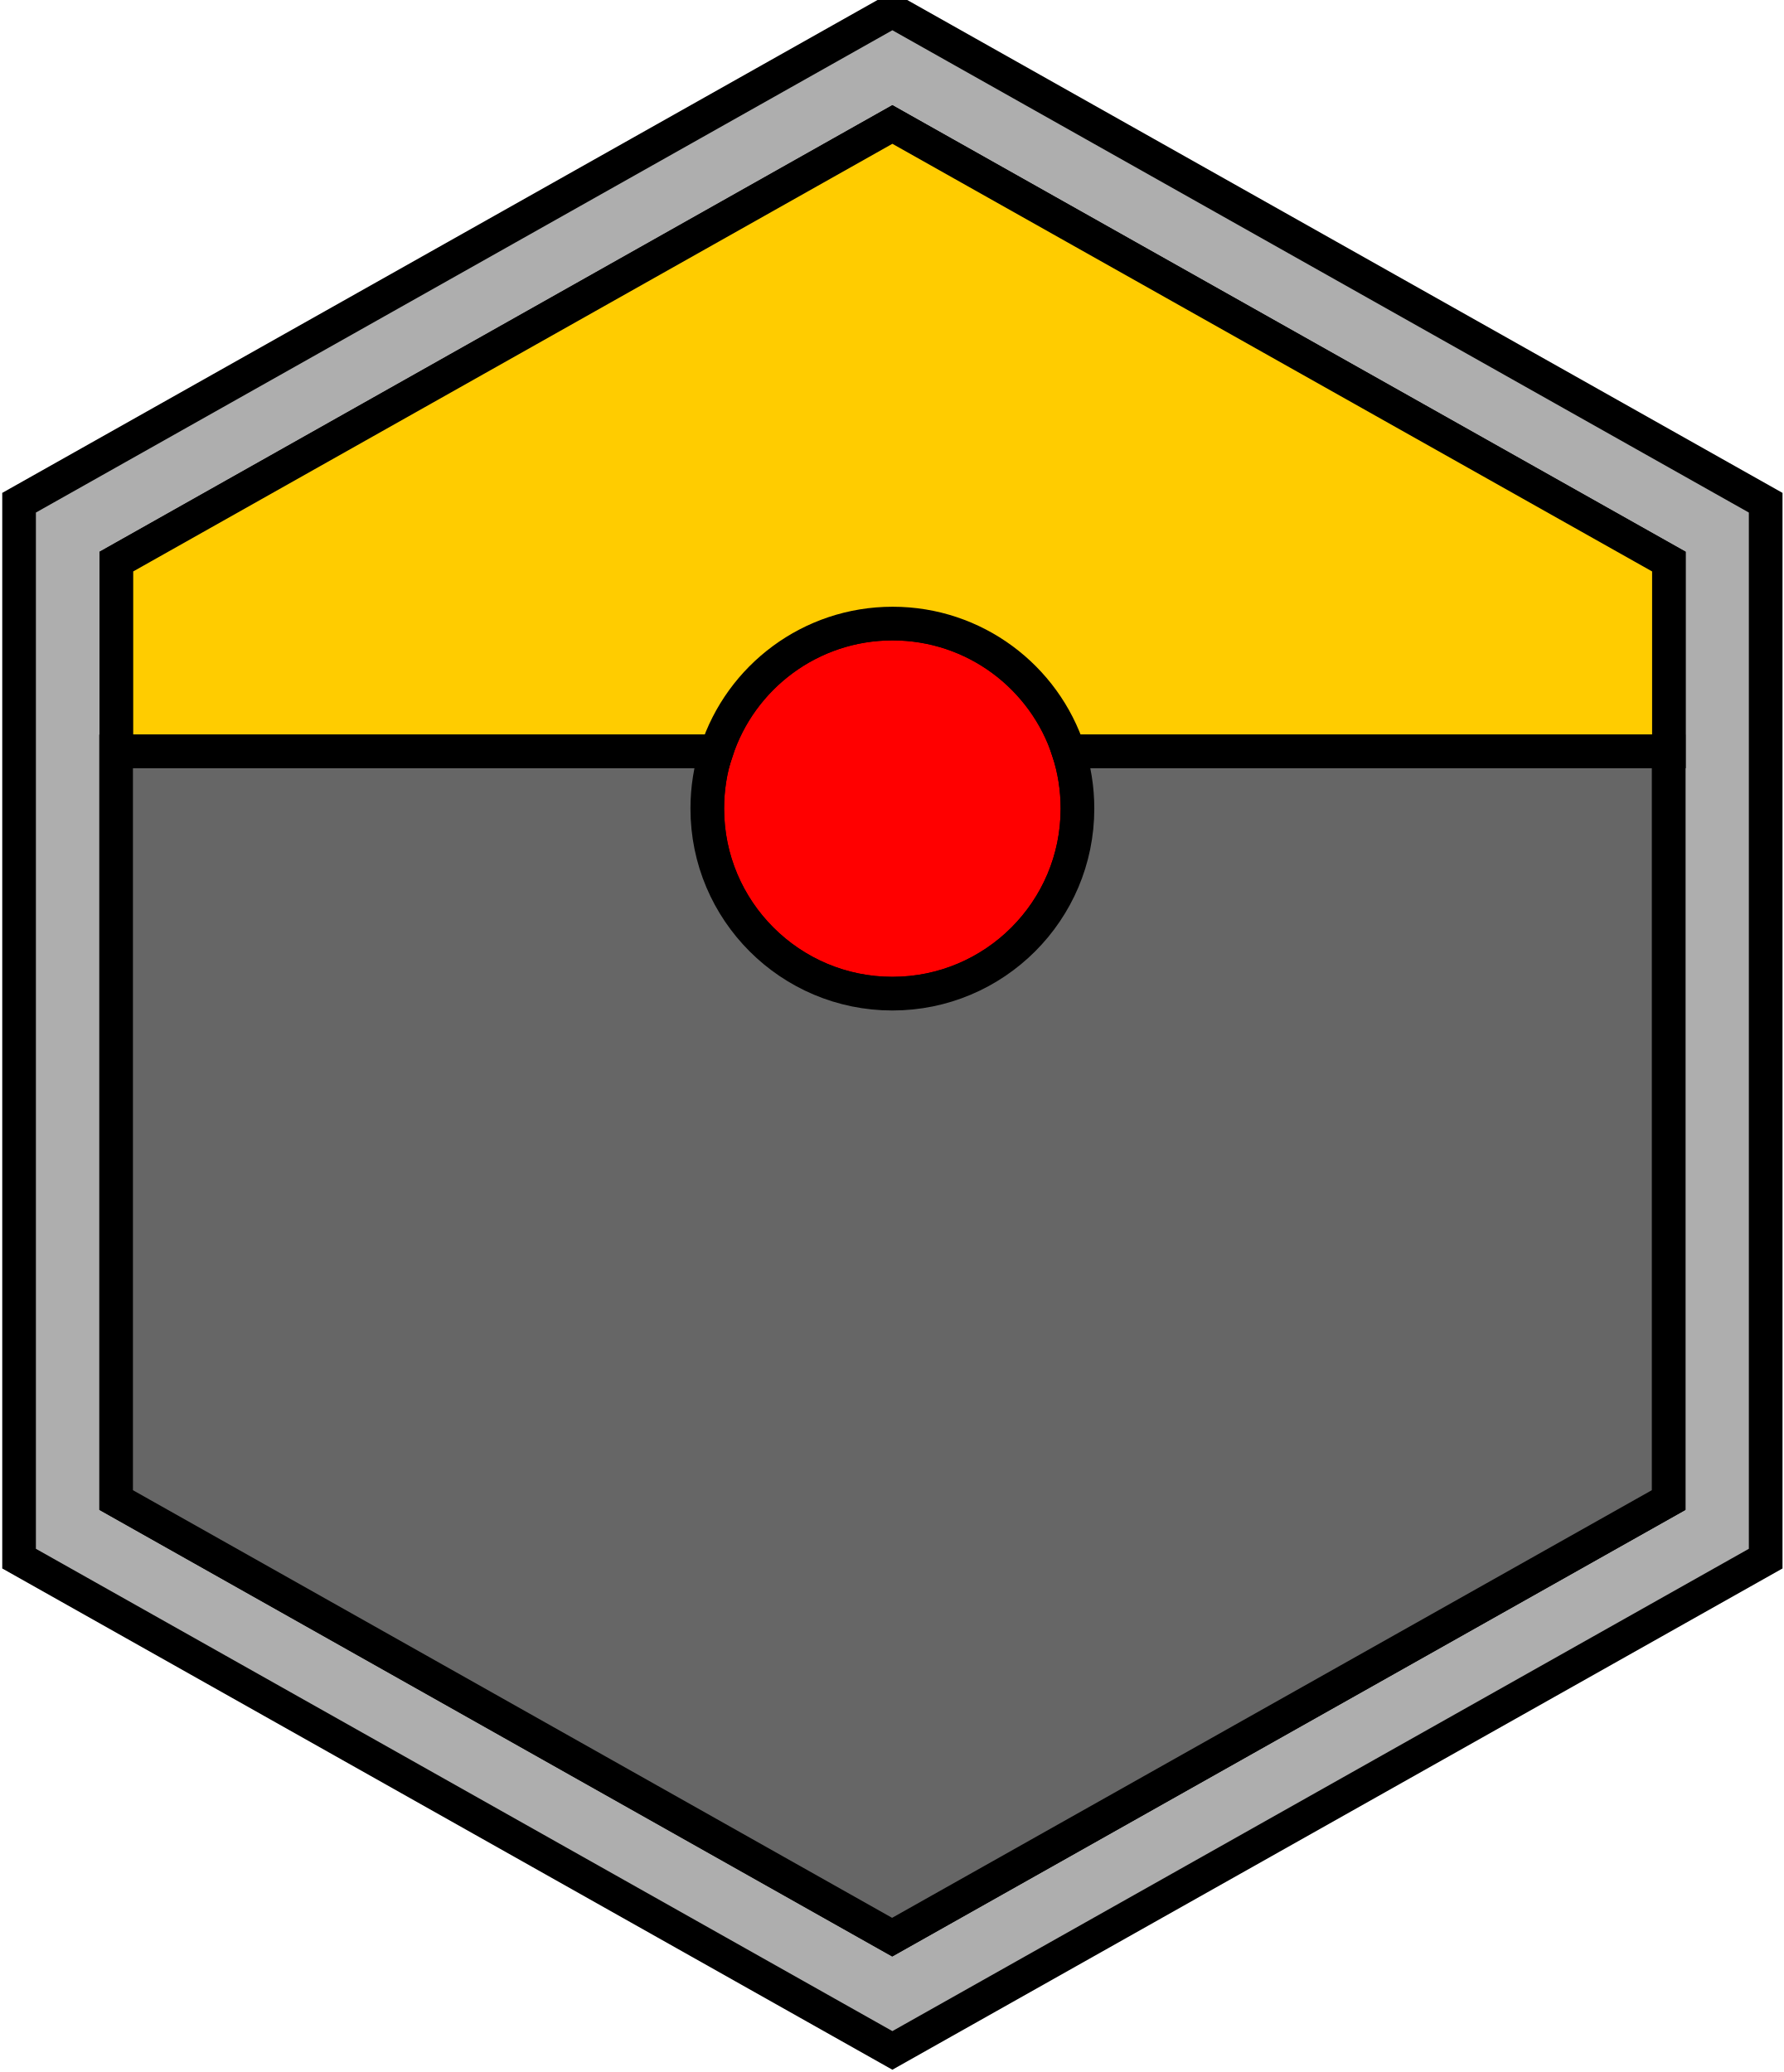
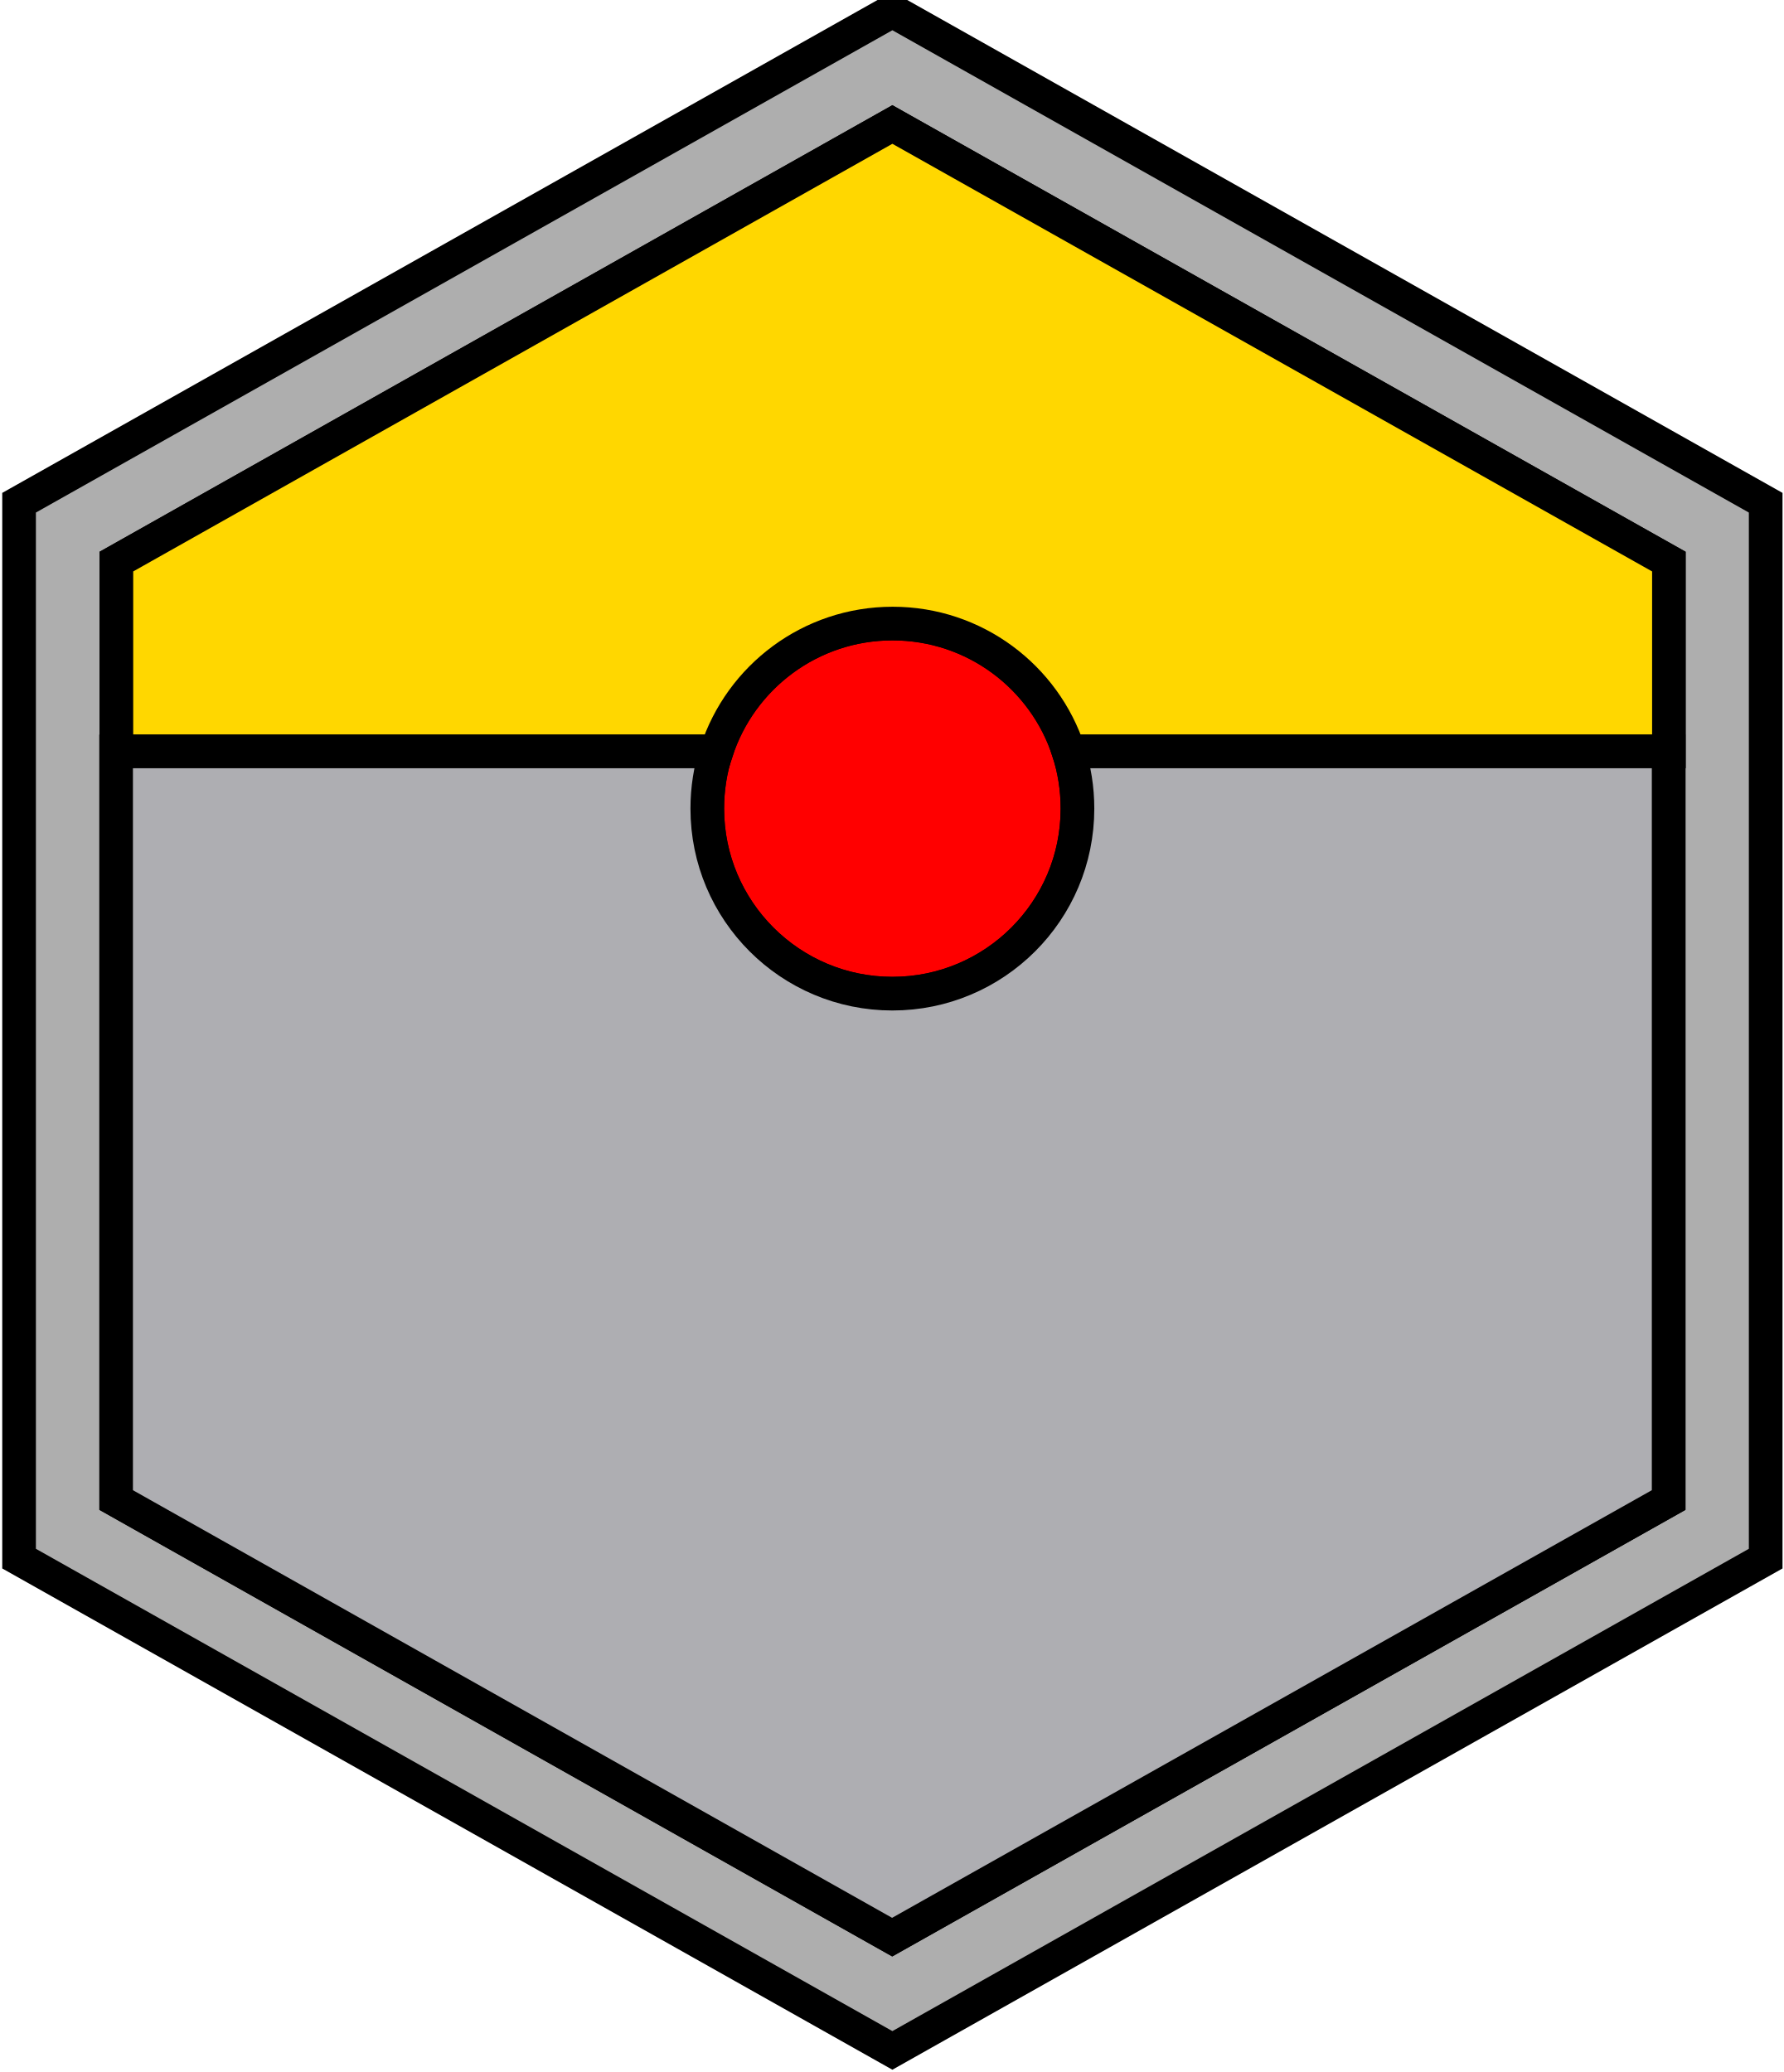
<svg xmlns="http://www.w3.org/2000/svg" width="636" height="739" viewBox="0 0 636 739" fill="none">
  <path d="M318.2 3.9L6.8 179.3V255.5V555.9L318.2 731.3L629.6 555.9V255.5V179.3L318.2 3.9ZM595 268V535L318.2 690.9L41.5 535V268V200.3L318.2 44.4L595 200.3V268Z" fill="#AEAEAE" stroke="black" stroke-width="12" stroke-miterlimit="10" />
  <path d="M318.2 354.4C354.6 354.4 384.2 324.9 384.2 288.4C384.2 281.3 383.1 274.4 381 268C372.4 241.5 347.5 222.4 318.2 222.4C288.9 222.4 264 241.5 255.4 268C253.3 274.4 252.2 281.3 252.2 288.4C252.2 324.8 281.8 354.4 318.2 354.4Z" fill="#FF0000" stroke="black" stroke-width="12" stroke-miterlimit="10" />
-   <path d="M41.5 200.3V268H255.5C264.1 241.5 289 222.4 318.3 222.4C347.6 222.4 372.5 241.5 381.1 268H595.1V200.3L318.2 44.4L41.5 200.3Z" fill="#FFCC00" stroke="black" stroke-width="12" stroke-miterlimit="10" />
-   <path d="M384.2 288.4C384.2 324.9 354.6 354.4 318.2 354.4C281.8 354.4 252.2 324.9 252.2 288.4C252.2 281.3 253.3 274.4 255.4 268H41.4V535L318.1 690.9L595 535V268H381C383.1 274.4 384.2 281.3 384.2 288.4Z" fill="#666" stroke="black" stroke-width="12" stroke-miterlimit="10" />
+   <path d="M41.5 200.3V268H255.5C264.1 241.5 289 222.4 318.3 222.4C347.6 222.4 372.5 241.5 381.1 268H595.1V200.3L318.2 44.4L41.5 200.3Z" fill="#FFD700" stroke="black" stroke-width="12" stroke-miterlimit="10" />
+   <path d="M384.2 288.4C384.2 324.9 354.6 354.4 318.2 354.4C281.8 354.4 252.2 324.9 252.2 288.4C252.2 281.3 253.3 274.4 255.4 268H41.4V535L318.1 690.9L595 535V268H381C383.1 274.4 384.2 281.3 384.2 288.4Z" fill="#AEAEB2" stroke="black" stroke-width="12" stroke-miterlimit="10" />
</svg>
